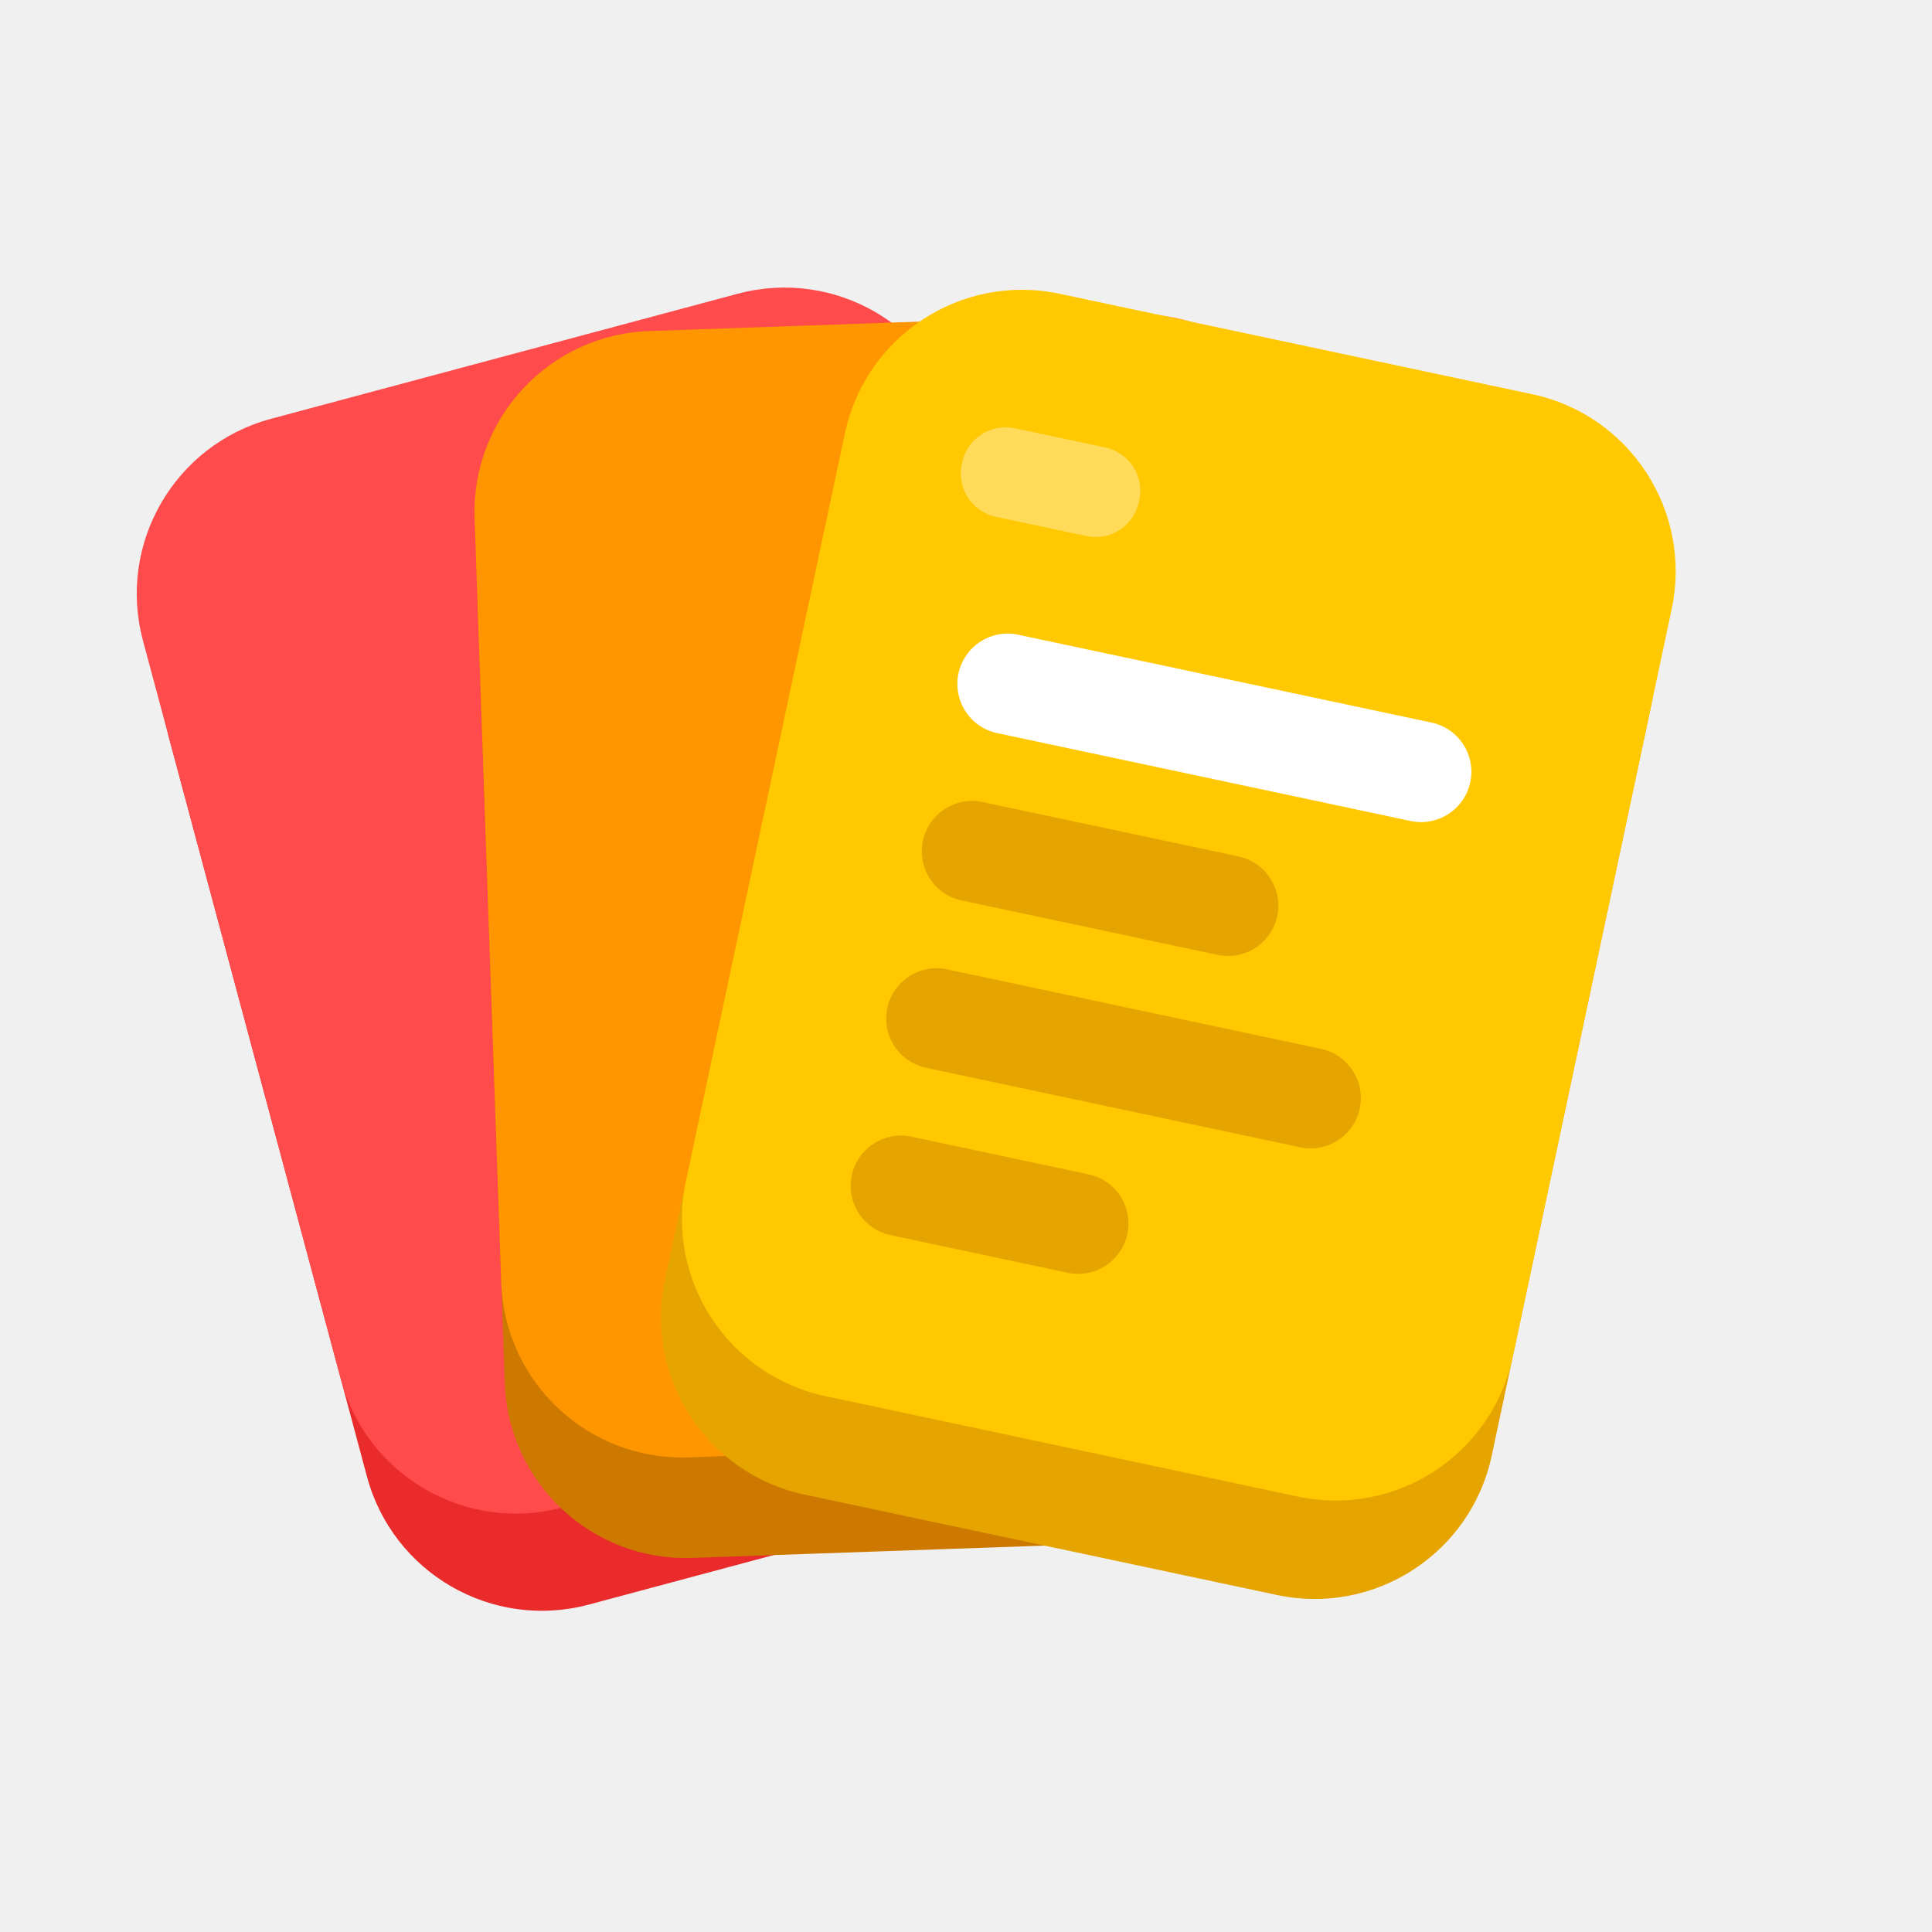
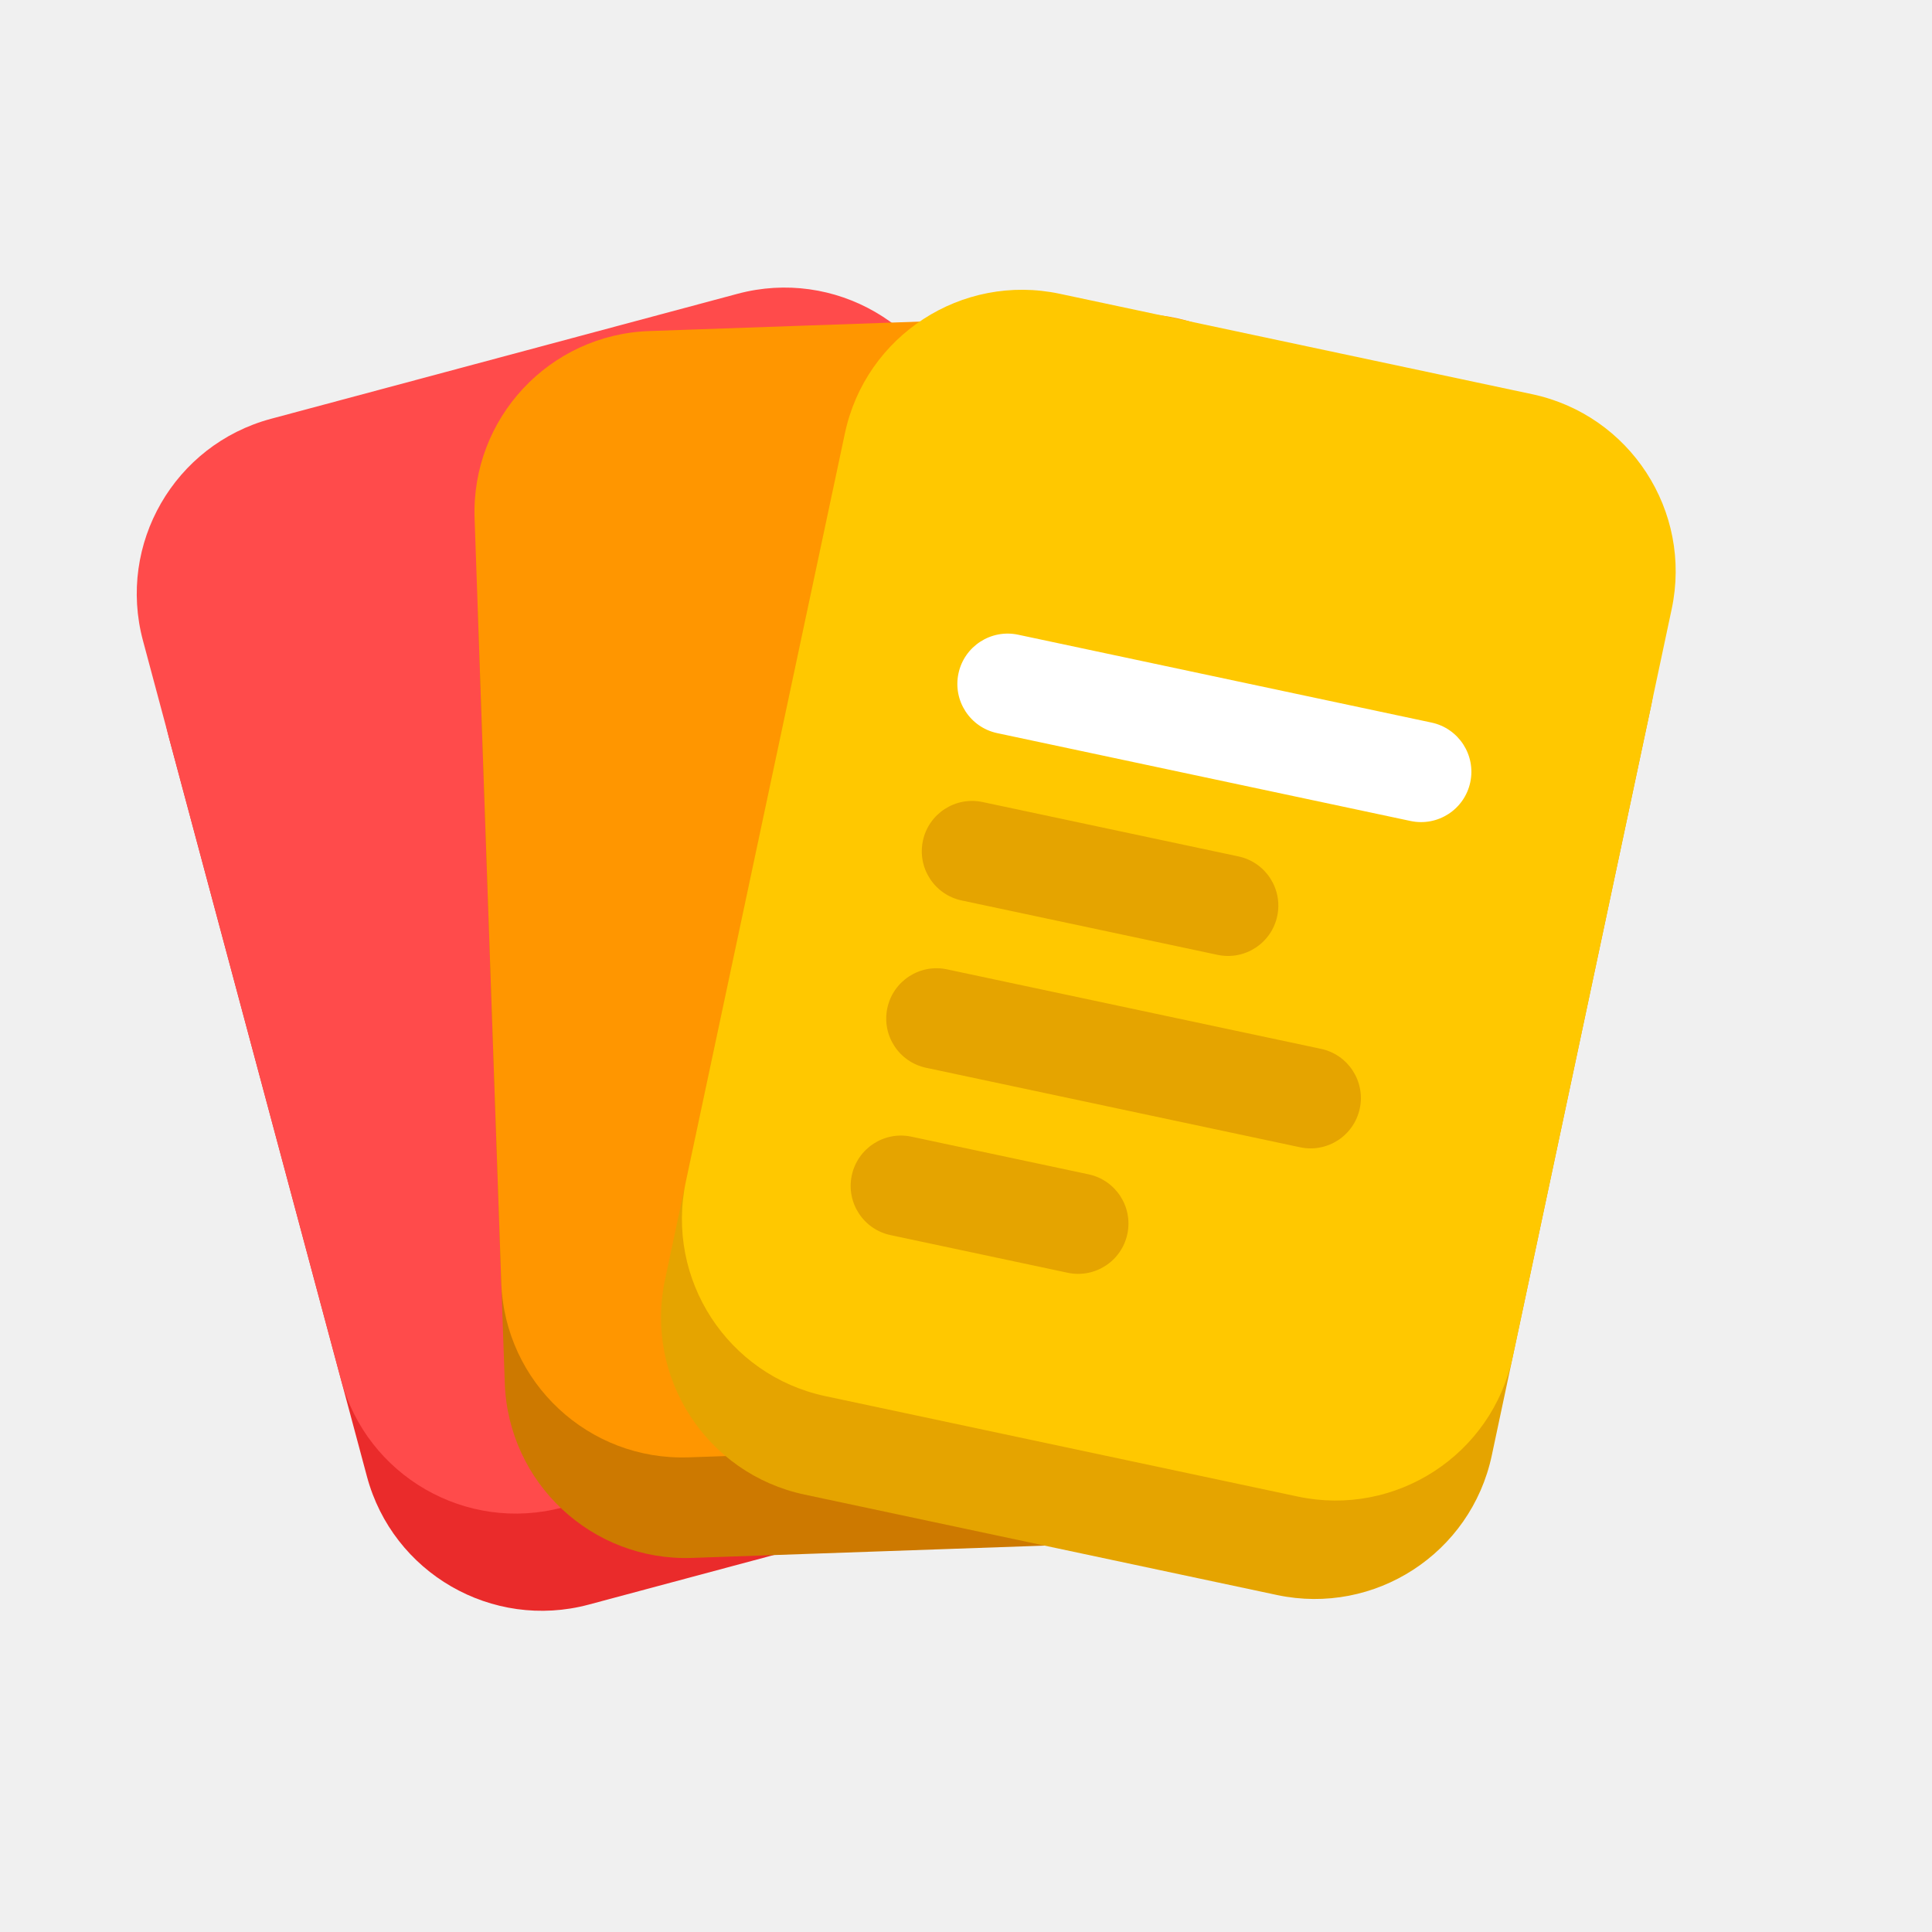
<svg xmlns="http://www.w3.org/2000/svg" viewBox="0 0 96 96" width="96" height="96">
  <g transform="rotate(-15 38 66)">
    <rect x="17" y="21" width="42" height="56" rx="9" fill="#EA2B2B" />
    <rect x="17" y="16" width="42" height="56" rx="9" fill="#FF4B4B" />
  </g>
  <g transform="rotate(-2 46 66)">
    <rect x="25" y="21" width="42" height="56" rx="9" fill="#CD7900" />
    <rect x="25" y="16" width="42" height="56" rx="9" fill="#FF9600" />
  </g>
  <g transform="rotate(12 54 66)">
    <rect x="33" y="21" width="42" height="56" rx="9" fill="#E5A400" />
    <rect x="33" y="16" width="42" height="56" rx="9" fill="#FFC800" />
  </g>
  <g transform="rotate(12 54 66)">
-     <rect x="39" y="23" width="9" height="4.5" rx="2.2" fill="#FFFFFF" opacity=".35" />
    <rect x="41" y="33" width="26" height="5" rx="2.5" fill="#FFFFFF" />
    <rect x="41" y="41.5" width="18" height="5" rx="2.5" fill="#E5A400" />
    <rect x="41" y="50" width="24" height="5" rx="2.5" fill="#E5A400" />
    <rect x="41" y="58.5" width="14" height="5" rx="2.5" fill="#E5A400" />
  </g>
</svg>
